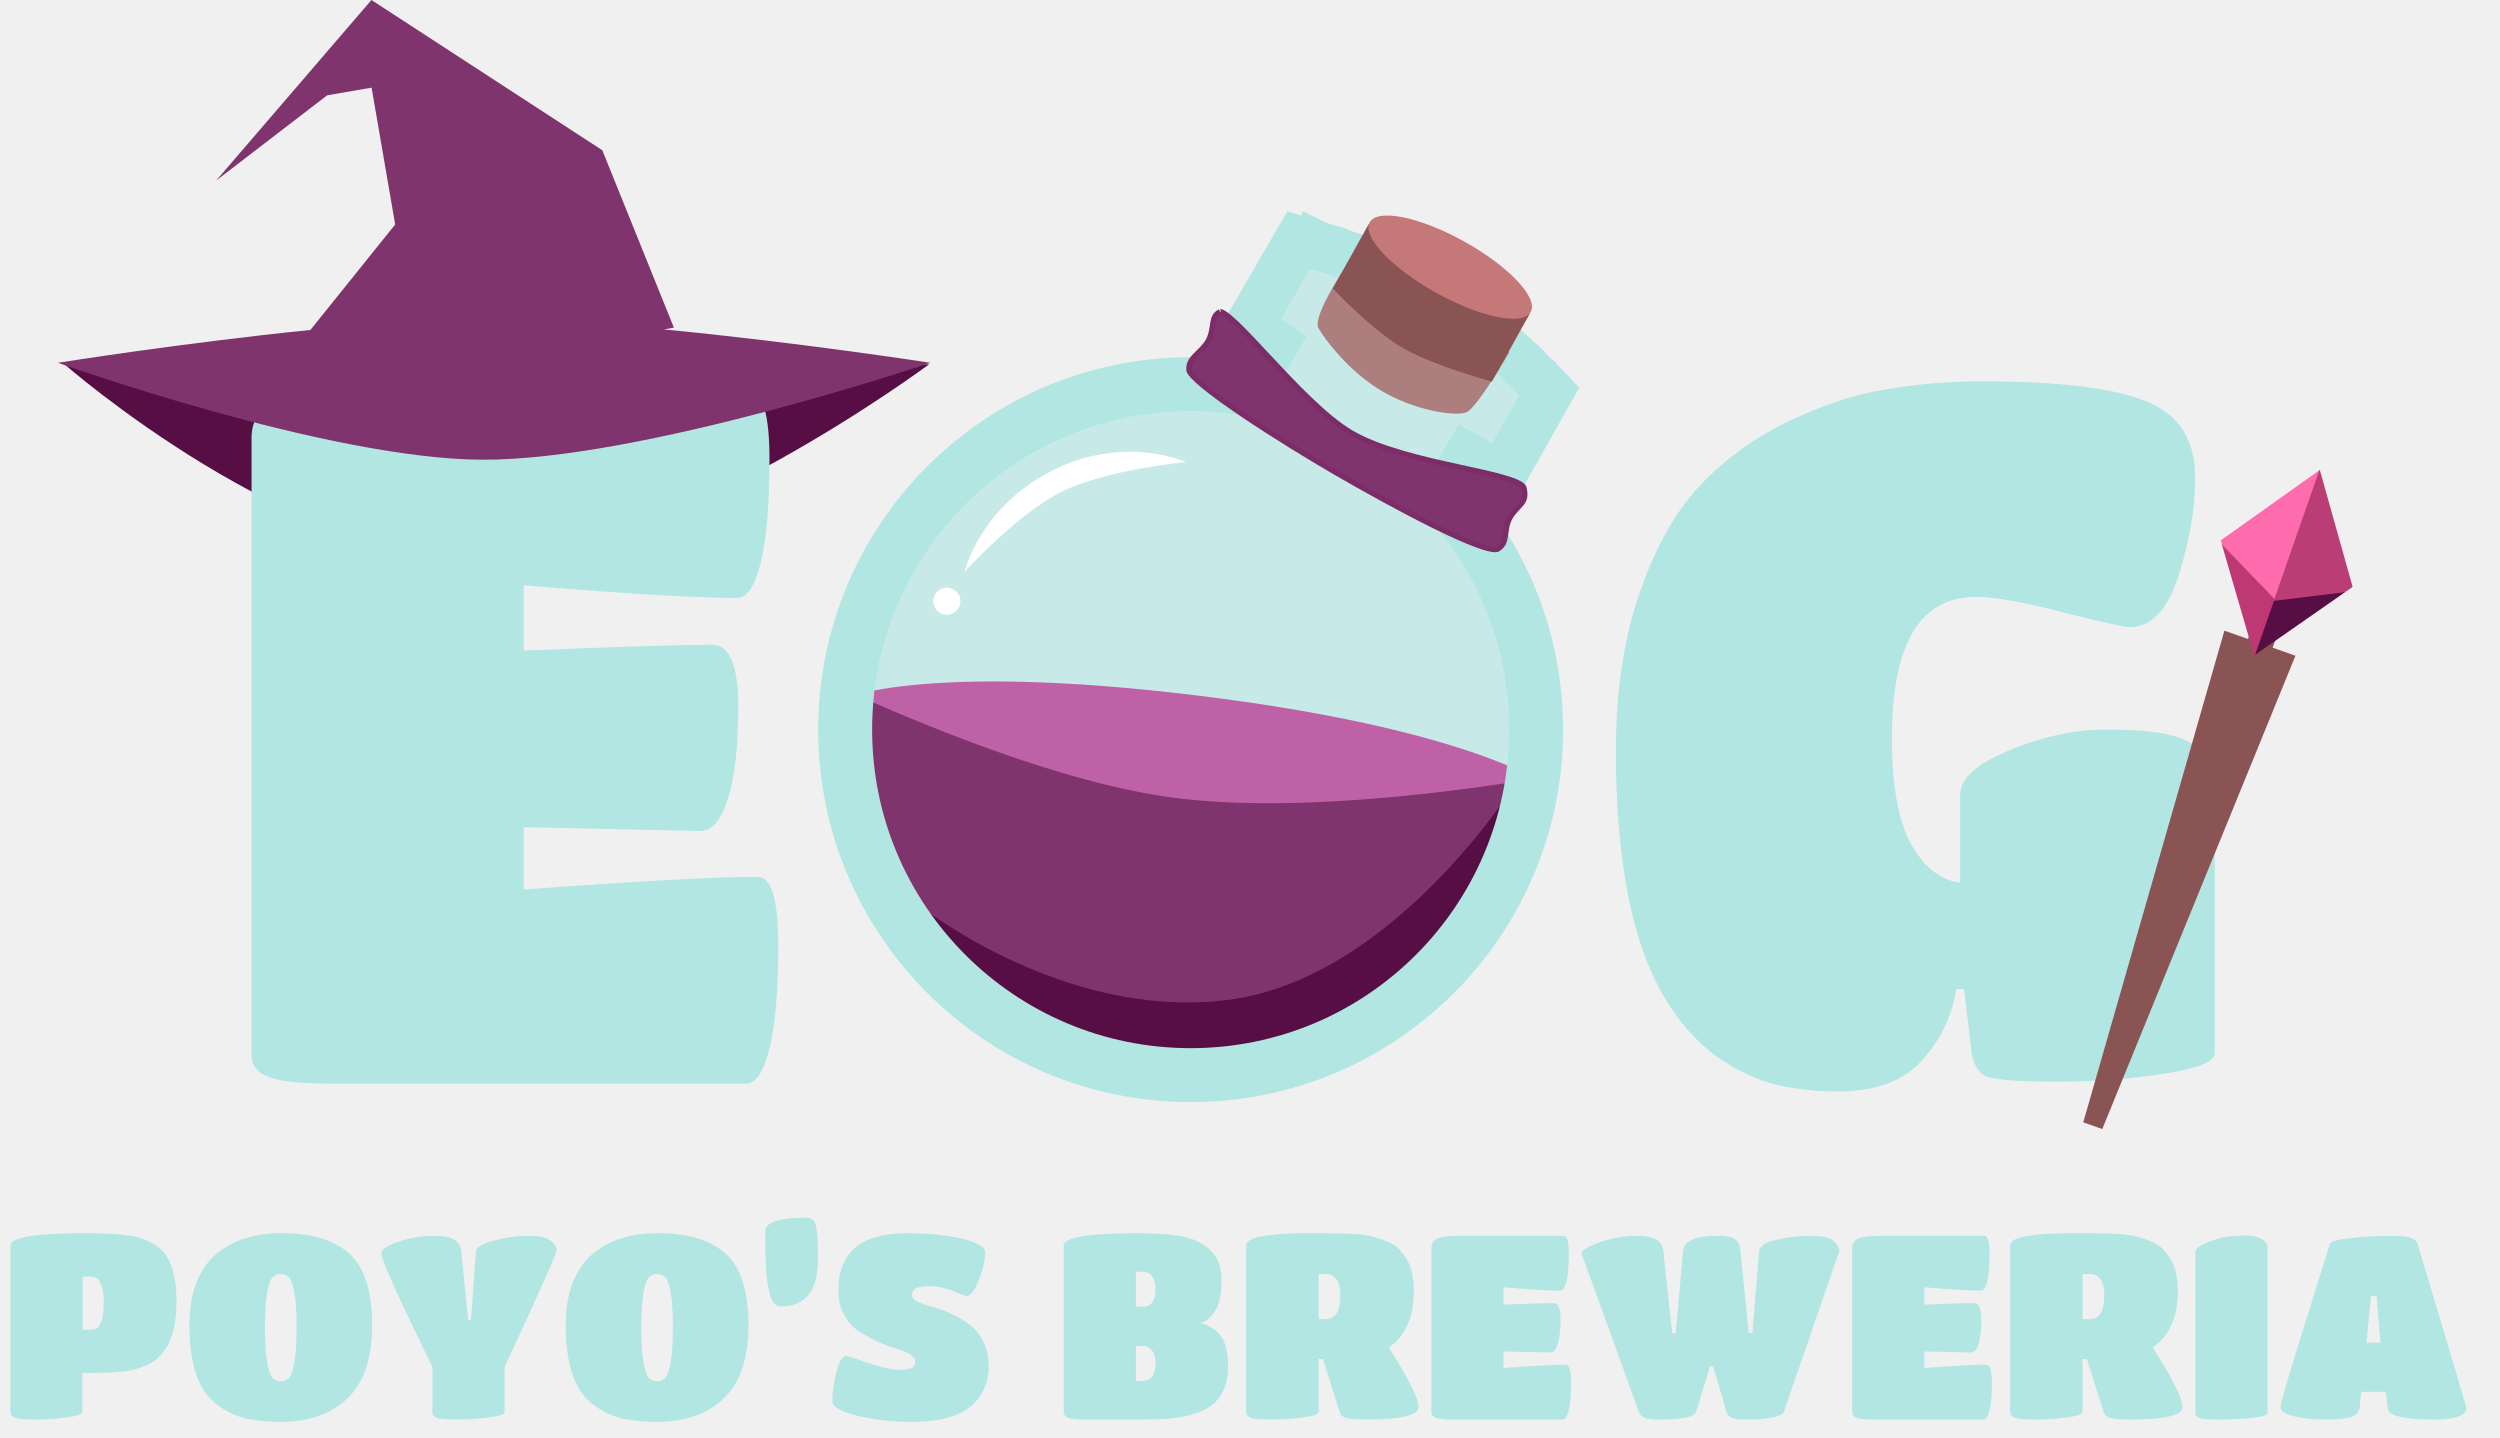
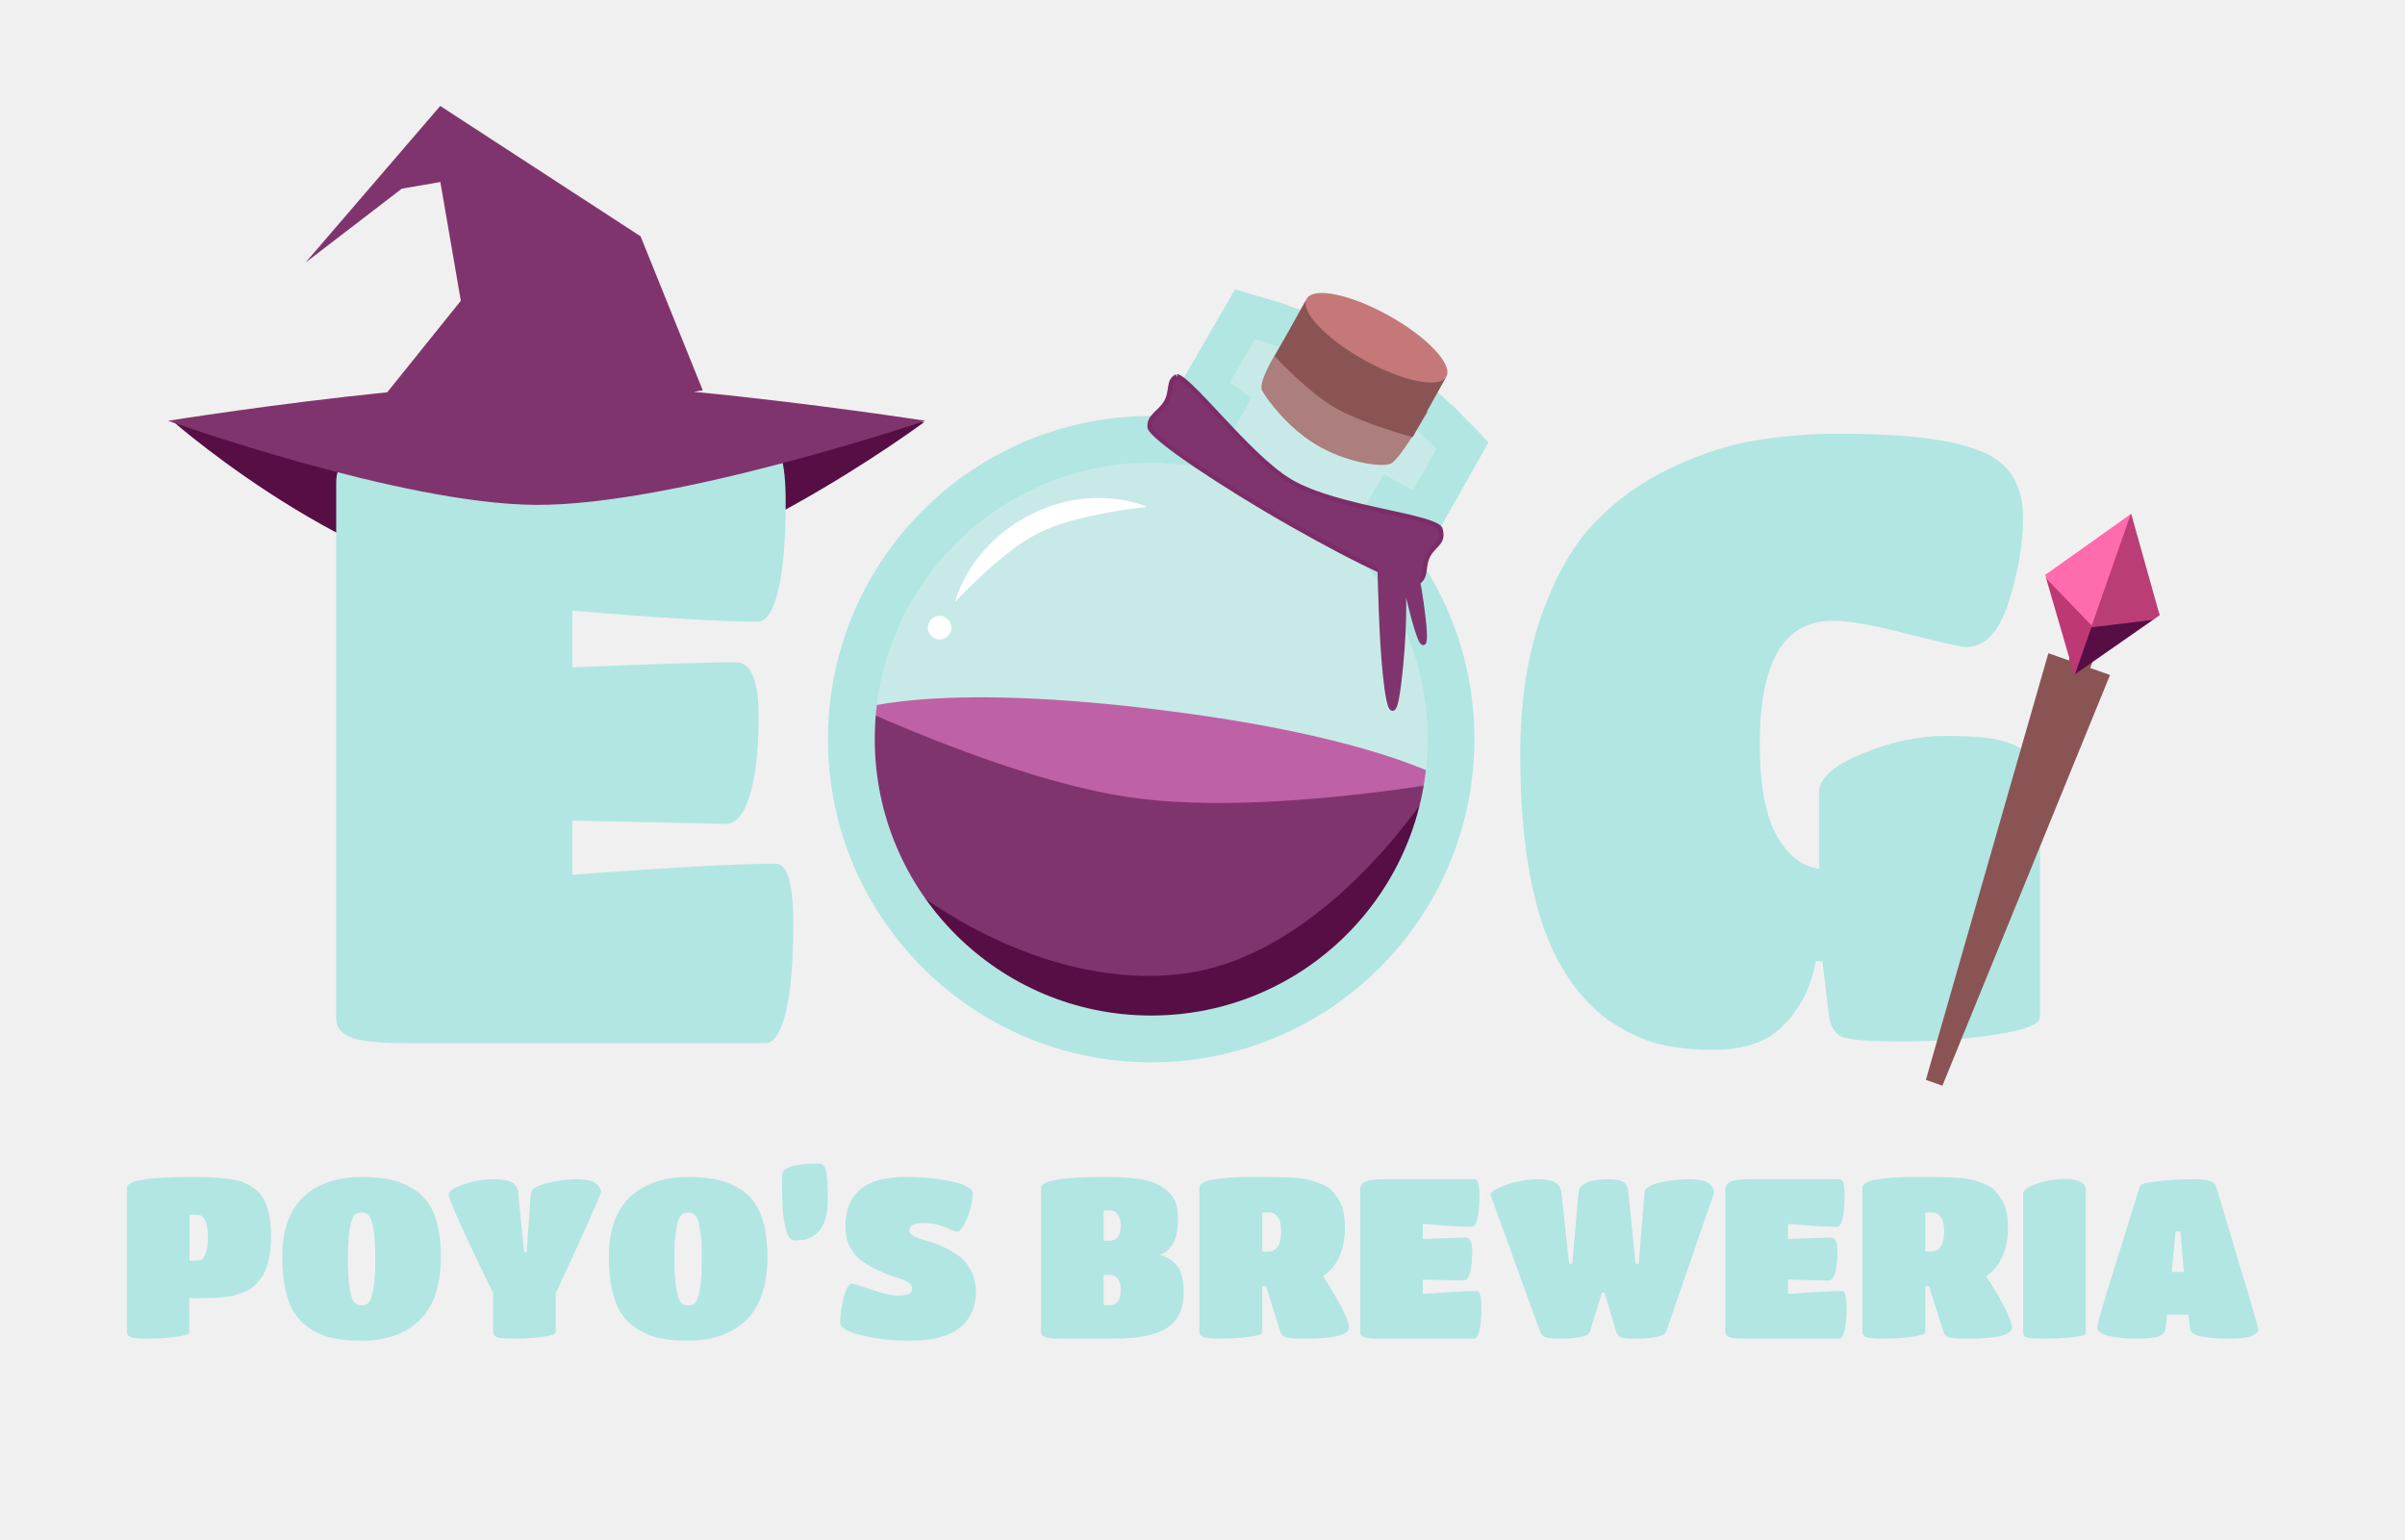
- <svg xmlns="http://www.w3.org/2000/svg" width="842" height="484" viewBox="0 0 842 484" fill="none">
-   <path d="M21.721 122.704H312.904C312.904 122.704 226.745 186.874 164.886 188.705C99.31 190.646 21.721 122.704 21.721 122.704Z" fill="#560E44" />
-   <path d="M251.273 364.968H111.991C101.26 364.968 94.033 364.202 90.31 362.669C86.587 361.136 84.726 358.727 84.726 355.442V147.504C84.726 141.81 87.244 137.758 92.281 135.35C97.537 132.941 106.844 131.736 120.203 131.736H252.259C256.858 131.736 259.157 139.401 259.157 154.731C259.157 169.842 258.172 181.448 256.201 189.551C254.23 197.435 251.602 201.377 248.317 201.377C234.082 201.377 210.102 199.954 176.376 197.107V219.116C208.788 217.802 229.921 217.145 239.776 217.145C245.689 217.145 248.645 224.043 248.645 237.84C248.645 251.637 247.441 262.149 245.032 269.376C242.842 276.384 239.776 279.888 235.834 279.888L176.376 278.574V299.597C214.482 296.751 240.761 295.327 255.215 295.327C259.814 295.327 262.114 302.992 262.114 318.322C262.114 333.652 261.128 345.258 259.157 353.142C257.186 361.026 254.558 364.968 251.273 364.968ZM618.791 367.596C611.345 367.596 604.446 366.83 598.096 365.297C591.745 363.764 585.065 360.588 578.057 355.77C571.268 350.733 565.465 344.163 560.647 336.061C549.697 317.665 544.222 289.962 544.222 252.951C544.222 232.584 546.96 214.627 552.435 199.078C557.91 183.529 564.808 171.484 573.13 162.943C581.452 154.183 591.416 147.066 603.023 141.591C614.63 136.116 625.47 132.612 635.544 131.079C645.618 129.327 656.349 128.451 667.737 128.451C694.016 128.451 712.522 130.751 723.252 135.35C733.983 139.729 739.349 148.27 739.349 160.972C739.349 171.046 737.487 181.996 733.764 193.822C730.041 205.429 724.566 211.232 717.34 211.232C715.588 211.232 708.142 209.59 695.002 206.305C681.862 202.801 672.007 201.049 665.437 201.049C646.603 201.049 637.187 216.926 637.187 248.681C637.187 264.667 639.377 276.603 643.756 284.487C648.136 292.152 653.611 296.422 660.181 297.298V267.733C660.181 262.258 665.766 257.222 676.935 252.623C688.103 248.024 698.834 245.724 709.127 245.724C719.42 245.724 726.866 246.381 731.465 247.695C736.283 249.009 739.568 250.871 741.32 253.28C744.386 257.222 745.919 260.725 745.919 263.791V354.785C745.919 357.632 740.115 359.931 728.508 361.683C717.121 363.435 705.185 364.311 692.702 364.311C680.439 364.311 672.664 363.764 669.379 362.669C666.094 361.355 664.233 357.96 663.795 352.485L661.495 333.104H658.867C657.334 342.521 653.392 350.624 647.041 357.413C640.91 364.202 631.493 367.596 618.791 367.596Z" fill="#B1E6E3" />
-   <circle cx="401.006" cy="245.75" r="116.355" fill="#C7EAE8" stroke="#B1E6E3" stroke-width="18.158" />
-   <path d="M483.035 98.64C490.962 103.353 499.665 110.695 506.141 116.569C509.437 119.559 512.267 122.271 514.275 124.237C515.281 125.221 516.083 126.021 516.639 126.58C516.917 126.86 517.134 127.079 517.283 127.231C517.358 127.307 517.416 127.366 517.456 127.407C517.476 127.428 517.492 127.444 517.503 127.456C517.509 127.462 517.513 127.467 517.517 127.47C517.518 127.472 517.52 127.473 517.521 127.474L517.523 127.476C517.522 127.478 517.446 127.553 513.163 131.716L517.524 127.477L521.785 131.861L518.783 137.185L509.691 153.31L505.671 160.441L498.547 156.407L494.295 153.999L472.253 191.976L468.16 199.026L402.738 161.255L406.85 154.172L429.141 115.768L426.825 114.187L420.562 109.906L424.367 103.343L434.191 86.396L437.412 80.839L443.573 82.657L441.26 90.494C443.483 82.961 443.57 82.669 443.574 82.657L443.576 82.658C443.578 82.658 443.58 82.659 443.582 82.66C443.586 82.661 443.592 82.662 443.6 82.664C443.614 82.669 443.635 82.675 443.661 82.683C443.713 82.698 443.789 82.721 443.885 82.75C444.078 82.808 444.357 82.893 444.714 83.002C445.427 83.221 446.451 83.539 447.719 83.946C450.251 84.759 453.77 85.928 457.732 87.36C465.517 90.172 475.528 94.178 483.035 98.64Z" fill="#C7EAE8" stroke="#B1E6E3" stroke-width="16.342" />
-   <mask id="mask0_80_4" style="mask-type:alpha" maskUnits="userSpaceOnUse" x="293" y="138" width="216" height="216">
-     <circle cx="401.006" cy="245.75" r="107.276" fill="#8FCFCC" />
+ <svg xmlns="http://www.w3.org/2000/svg" width="514" height="329" viewBox="0 0 514 329" fill="none">
+   <path d="M37.154 90.222H197.514C197.514 90.222 150.065 125.562 115.998 126.57C79.884 127.639 37.154 90.222 37.154 90.222Z" fill="#560E44" />
+   <path d="M163.573 222.962H86.867C80.958 222.962 76.978 222.54 74.927 221.696C72.877 220.852 71.852 219.525 71.852 217.716V103.2C71.852 100.065 73.239 97.834 76.013 96.507C78.907 95.18 84.033 94.517 91.39 94.517H164.116C166.648 94.517 167.915 98.738 167.915 107.18C167.915 115.502 167.372 121.894 166.287 126.357C165.201 130.699 163.754 132.87 161.945 132.87C154.105 132.87 140.899 132.086 122.326 130.518V142.639C140.175 141.915 151.814 141.553 157.241 141.553C160.498 141.553 162.126 145.352 162.126 152.951C162.126 160.549 161.462 166.338 160.136 170.318C158.93 174.177 157.241 176.107 155.07 176.107L122.326 175.383V186.962C143.311 185.394 157.784 184.61 165.744 184.61C168.277 184.61 169.543 188.831 169.543 197.273C169.543 205.716 169 212.108 167.915 216.45C166.829 220.792 165.382 222.962 163.573 222.962ZM365.972 224.41C361.872 224.41 358.073 223.988 354.575 223.143C351.078 222.299 347.399 220.55 343.54 217.897C339.801 215.123 336.605 211.505 333.951 207.042C327.921 196.912 324.906 181.655 324.906 161.272C324.906 150.056 326.414 140.166 329.429 131.603C332.444 123.04 336.243 116.407 340.826 111.703C345.409 106.879 350.897 102.959 357.289 99.944C363.681 96.929 369.651 94.999 375.199 94.155C380.747 93.19 386.656 92.708 392.928 92.708C407.401 92.708 417.592 93.974 423.502 96.507C429.411 98.919 432.366 103.623 432.366 110.618C432.366 116.166 431.341 122.196 429.291 128.709C427.24 135.101 424.225 138.297 420.245 138.297C419.28 138.297 415.18 137.392 407.943 135.583C400.707 133.654 395.28 132.689 391.662 132.689C381.289 132.689 376.103 141.433 376.103 158.921C376.103 167.725 377.309 174.298 379.721 178.64C382.134 182.861 385.149 185.213 388.767 185.695V169.413C388.767 166.398 391.842 163.624 397.993 161.091C404.144 158.559 410.054 157.292 415.722 157.292C421.391 157.292 425.492 157.654 428.024 158.378C430.678 159.101 432.487 160.127 433.452 161.453C435.14 163.624 435.984 165.554 435.984 167.242V217.354C435.984 218.922 432.788 220.189 426.396 221.153C420.125 222.118 413.552 222.601 406.677 222.601C399.923 222.601 395.642 222.299 393.832 221.696C392.023 220.972 390.998 219.103 390.757 216.088L389.491 205.414H388.043C387.199 210.6 385.028 215.063 381.531 218.802C378.154 222.54 372.968 224.41 365.972 224.41Z" fill="#B1E6E3" />
+   <circle cx="246.034" cy="157.987" r="64.079" fill="#C7EAE8" stroke="#B1E6E3" stroke-width="10" />
+   <path d="M291.209 76.969C295.574 79.565 300.367 83.61 303.934 86.845C305.749 88.491 307.308 89.983 308.414 91.066C308.967 91.608 309.41 92.049 309.716 92.357C309.869 92.511 309.987 92.632 310.069 92.716C310.11 92.757 310.142 92.79 310.165 92.812C310.176 92.824 310.184 92.833 310.191 92.84C310.194 92.843 310.197 92.846 310.199 92.848C310.199 92.848 310.2 92.849 310.201 92.849L310.202 92.851C310.2 92.853 310.135 92.917 308.254 94.746L310.203 92.851L312.549 95.266L310.896 98.198L305.889 107.078L303.675 111.005L299.752 108.784L297.41 107.457L285.271 128.371L283.017 132.254L246.988 111.453L249.252 107.552L261.528 86.403L260.254 85.532L256.804 83.175L258.9 79.559L264.309 70.227L266.083 67.166L269.476 68.167L268.202 72.484C269.476 68.168 269.477 68.168 269.477 68.168L269.478 68.168C269.479 68.168 269.48 68.169 269.481 68.169C269.484 68.17 269.487 68.17 269.491 68.171C269.499 68.174 269.511 68.178 269.525 68.182C269.554 68.191 269.595 68.203 269.648 68.219C269.755 68.251 269.908 68.297 270.104 68.357C270.497 68.478 271.061 68.653 271.759 68.877C273.154 69.325 275.092 69.969 277.274 70.758C281.561 72.307 287.075 74.512 291.209 76.969Z" fill="#C7EAE8" stroke="#B1E6E3" stroke-width="9" />
+   <mask id="mask0_1_192" style="mask-type:alpha" maskUnits="userSpaceOnUse" x="186" y="98" width="120" height="120">
+     <circle cx="246.034" cy="157.987" r="59.079" fill="#8FCFCC" />
  </mask>
-   <g mask="url(#mask0_80_4)">
-     <circle cx="401.006" cy="245.75" r="107.276" fill="#C7EAE8" />
-     <path d="M281.029 236.238C281.029 236.238 307.707 222.455 404.153 234.361C500.6 246.267 524.515 266.712 524.515 266.712L514.278 348.505L270.792 318.031L281.029 236.238Z" fill="#BF61A7" />
-     <path d="M266.171 223.634C266.171 223.634 338.592 260.216 392.158 268.245C454.505 277.592 554.814 255.237 554.814 255.237V427.331H278.028L266.171 223.634Z" fill="#80346D" />
-     <path d="M308.539 304.128C308.539 304.128 357.274 343.768 413.304 336.805C469.333 329.843 510.518 263.732 510.518 263.732L489.719 376.056L339.537 391.456L308.539 304.128Z" fill="#560E44" />
+   <g mask="url(#mask0_1_192)">
+     <circle cx="246.034" cy="157.987" r="59.079" fill="#C7EAE8" />
+     <path d="M179.96 152.748C179.96 152.748 194.652 145.158 247.767 151.714C300.882 158.271 314.053 169.531 314.053 169.531L308.415 214.575L174.323 197.793L179.96 152.748Z" fill="#BF61A7" />
+     <path d="M171.778 145.807C171.778 145.807 211.661 165.953 241.161 170.375C275.497 175.522 330.739 163.211 330.739 163.211V257.987H178.307L171.778 145.807Z" fill="#80346D" />
+     <path d="M195.11 190.136C195.11 190.136 221.95 211.967 252.806 208.132C283.663 204.298 306.344 167.89 306.344 167.89L294.89 229.748L212.181 238.23L195.11 190.136Z" fill="#560E44" />
  </g>
-   <path d="M454.059 88.494L508.285 118.705C508.285 118.705 497.51 137.286 493.945 138.832C490.381 140.379 476.199 138.359 464.552 131.196C454.16 124.804 446.245 114.436 444.036 110.445C441.828 106.454 454.059 88.494 454.059 88.494Z" fill="#AC7E7E" />
-   <path d="M460.971 75.495L515.197 105.707L502.483 128.53C502.483 128.53 483.816 123.554 472.928 117.459C462.151 111.426 448.909 97.145 448.909 97.145L460.971 75.495Z" fill="#8B5454" />
-   <ellipse cx="488.431" cy="89.979" rx="31.037" ry="9.845" transform="rotate(29.1239 488.431 89.9788)" fill="#C57878" />
-   <path d="M511.453 162.717C512.035 163.02 512.466 163.31 512.76 163.581C513.056 163.853 513.172 164.065 513.211 164.211C513.575 165.597 513.609 166.609 513.466 167.4C513.325 168.183 513 168.816 512.537 169.437C512.053 170.085 511.466 170.665 510.767 171.417C510.088 172.146 509.355 172.986 508.711 174.06C507.344 176.339 507.262 178.735 506.981 180.55C506.836 181.492 506.644 182.3 506.268 183.015C505.9 183.712 505.332 184.366 504.366 184.95C504.286 184.998 504.081 185.072 503.662 185.08C503.257 185.088 502.731 185.033 502.079 184.906C500.777 184.653 499.089 184.133 497.086 183.386C493.089 181.895 487.96 179.545 482.391 176.778C471.26 171.246 458.455 164.092 449.595 158.95C440.9 153.904 428.657 146.397 418.529 139.557C413.463 136.136 408.942 132.893 405.664 130.215C404.022 128.874 402.713 127.692 401.806 126.712C401.352 126.222 401.016 125.8 400.791 125.449C400.556 125.083 400.488 124.864 400.478 124.77C400.259 122.741 401.055 121.405 402.306 120.054C402.966 119.341 403.662 118.714 404.448 117.927C405.202 117.171 405.971 116.327 406.605 115.323C408.075 112.994 408.21 110.641 408.496 108.891C408.644 107.988 408.824 107.251 409.169 106.622C409.502 106.017 410.016 105.463 410.918 104.986C410.883 105.005 410.948 104.947 411.247 105.036C411.539 105.123 411.937 105.317 412.448 105.65C413.467 106.314 414.765 107.414 416.306 108.874C419.381 111.789 423.27 115.991 427.585 120.61C436.159 129.789 446.423 140.635 454.895 145.665C464.239 151.213 478.692 154.536 490.84 157.198C496.954 158.538 502.482 159.708 506.586 160.911C508.64 161.513 510.287 162.11 511.453 162.717Z" fill="#80346D" stroke="#7C2D68" stroke-width="1.816" />
-   <circle cx="318.902" cy="202.481" r="4.568" transform="rotate(13.7314 318.902 202.481)" fill="white" />
-   <path d="M324.918 192.491C324.918 192.491 329.908 170.874 354.415 158.51C378.922 146.145 399.427 155.627 399.427 155.627C399.427 155.627 372.386 158.123 357.24 165.775C342.486 173.229 324.918 192.491 324.918 192.491Z" fill="white" />
-   <path d="M202.851 50.598L226.975 110.355L223.537 110.947C268.96 115.31 313.381 122.188 313.381 122.188C313.381 122.188 215.94 155.169 162.121 154.83C109.727 154.5 19.493 122.188 19.493 122.188C19.493 122.188 61.307 115.508 104.535 111.138L133.095 75.613L125.151 29.523L110.189 32.102L72.826 60.79L125.103 3.8147e-06L202.851 50.598Z" fill="#80346D" />
-   <path d="M749.179 212.401L757.128 215.208L761.601 202.539L769.902 205.47L765.428 218.139L773.109 220.851L708.048 380.26L701.642 377.998L749.179 212.401Z" fill="#8B5454" />
-   <mask id="mask1_80_4" style="mask-type:alpha" maskUnits="userSpaceOnUse" x="747" y="158" width="46" height="63">
-     <path d="M791.322 197.286L759.725 219.302L748.958 182.327L780.768 159.707L791.322 197.286Z" fill="#FF6CAE" stroke="#FFBBDA" stroke-width="1.816" />
+   <path d="M275.251 71.382L305.114 88.02C305.114 88.02 299.181 98.253 297.218 99.105C295.254 99.956 287.444 98.844 281.03 94.899C275.307 91.379 270.948 85.669 269.732 83.471C268.515 81.273 275.251 71.382 275.251 71.382Z" fill="#AC7E7E" />
+   <path d="M279.058 64.224L308.921 80.862L301.919 93.431C301.919 93.431 291.639 90.69 285.643 87.334C279.708 84.011 272.415 76.146 272.415 76.146L279.058 64.224Z" fill="#8B5454" />
+   <ellipse cx="294.18" cy="72.2" rx="17.093" ry="5.422" transform="rotate(29.1239 294.18 72.2)" fill="#C57878" />
+   <path d="M306.86 112.258C307.18 112.425 307.417 112.585 307.579 112.734C307.742 112.884 307.806 113.001 307.827 113.081C308.028 113.844 308.047 114.401 307.969 114.837C307.891 115.268 307.711 115.618 307.456 115.959C307.19 116.316 306.866 116.636 306.481 117.049C306.107 117.451 305.704 117.914 305.35 118.505C304.597 119.76 304.551 121.08 304.396 122.08C304.316 122.598 304.211 123.043 304.003 123.437C303.801 123.821 303.489 124.181 302.956 124.503C302.913 124.529 302.8 124.57 302.569 124.574C302.346 124.579 302.056 124.548 301.697 124.479C300.98 124.339 300.05 124.053 298.947 123.642C296.746 122.821 293.921 121.526 290.854 120.002C284.724 116.955 277.672 113.016 272.793 110.184C268.004 107.405 261.262 103.271 255.685 99.504C252.894 97.62 250.404 95.833 248.599 94.358C247.695 93.62 246.974 92.969 246.475 92.43C246.225 92.16 246.039 91.927 245.915 91.734C245.786 91.532 245.749 91.412 245.743 91.36C245.623 90.243 246.062 89.507 246.75 88.762C247.114 88.37 247.497 88.025 247.929 87.592C248.345 87.176 248.768 86.711 249.117 86.158C249.927 84.875 250.002 83.579 250.159 82.615C250.24 82.118 250.34 81.712 250.53 81.366C250.713 81.033 250.996 80.727 251.492 80.465C251.474 80.474 251.51 80.444 251.674 80.493C251.834 80.54 252.053 80.647 252.335 80.831C252.896 81.196 253.612 81.801 254.46 82.605C256.153 84.21 258.296 86.525 260.672 89.069C265.394 94.124 271.046 100.097 275.712 102.868C280.858 105.923 288.818 107.754 295.508 109.22C298.875 109.957 301.919 110.602 304.179 111.264C305.31 111.596 306.218 111.924 306.86 112.258Z" fill="#80346D" stroke="#7C2D68" />
+   <circle cx="200.818" cy="134.157" r="2.516" transform="rotate(13.7314 200.818 134.157)" fill="white" />
+   <path d="M204.13 128.656C204.13 128.656 206.879 116.751 220.375 109.941C233.872 103.132 245.164 108.354 245.164 108.354C245.164 108.354 230.272 109.728 221.931 113.942C213.806 118.047 204.13 128.656 204.13 128.656Z" fill="white" />
+   <path d="M136.906 50.512L150.192 83.422L148.292 83.749C173.281 86.15 197.721 89.929 197.777 89.938C197.684 89.969 144.089 108.102 114.475 107.915C85.646 107.734 36.013 89.968 35.927 89.938C36.024 89.922 59.005 86.254 82.76 83.853L98.49 64.288L94.115 38.906L85.876 40.326L65.298 56.125L94.088 22.647L136.906 50.512Z" fill="#80346D" />
+   <path d="M437.78 139.621L442.157 141.166L444.621 134.189L449.192 135.803L446.729 142.78L450.958 144.274L415.128 232.064L411.6 230.818L437.78 139.621Z" fill="#8B5454" />
+   <mask id="mask1_1_192" style="mask-type:alpha" maskUnits="userSpaceOnUse" x="437" y="109" width="25" height="36">
+     <path d="M460.989 131.296L443.588 143.42L437.658 123.058L455.177 110.6L460.989 131.296Z" fill="#FF6CAE" stroke="#FFBBDA" />
  </mask>
-   <g mask="url(#mask1_80_4)">
-     <path d="M781.294 158.22L792.371 197.663L759.207 220.77L747.906 181.962L781.294 158.22Z" fill="#FF6CAE" />
-     <path d="M747.425 182.848L765.929 202.029L793.593 198.786L778.545 222.623L758.82 221.869L742.994 210.07L747.425 182.848Z" fill="#560E44" />
-     <path d="M782.077 155.733H796.143L797.623 198.486L765.79 202.373L782.077 155.733Z" fill="#BA3D75" />
-     <path d="M746.81 181.805L766.076 201.777L758.309 223.968L745.801 193.001L746.81 181.805Z" fill="#BE3874" />
+   <g mask="url(#mask1_1_192)">
+     <path d="M455.466 109.782L461.566 131.504L443.303 144.229L437.079 122.857L455.466 109.782Z" fill="#FF6CAE" />
+     <path d="M436.814 123.345L447.004 133.908L462.239 132.122L453.952 145.25L443.089 144.835L434.374 138.337L436.814 123.345Z" fill="#560E44" />
+     <path d="M455.897 108.412L463.644 108.412L464.459 131.957L446.928 134.098L455.897 108.412Z" fill="#BA3D75" />
+     <path d="M436.475 122.77L447.085 133.769L442.808 145.99L435.919 128.936L436.475 122.77Z" fill="#BE3874" />
  </g>
-   <path d="M27.716 475.566C27.716 476.321 25.944 476.931 22.4 477.396C18.855 477.861 15.311 478.093 11.766 478.093C8.222 478.093 5.956 477.89 4.968 477.483C3.98 477.077 3.486 476.437 3.486 475.566V419.523C3.486 416.734 11.854 415.339 28.588 415.339C38.698 415.339 45.381 416.037 48.635 417.431C52.586 419.058 55.259 421.266 56.653 424.055C58.513 427.658 59.442 432.277 59.442 437.913C59.442 445.641 58.106 451.249 55.433 454.735C53.515 457.292 51.598 458.948 49.68 459.703C47.763 460.458 46.165 461.01 44.887 461.359C43.666 461.65 42.127 461.882 40.267 462.056C37.711 462.289 34.224 462.405 29.808 462.405L27.716 462.318V475.566ZM27.804 447.849H29.895C30.999 447.849 31.871 447.704 32.51 447.414C33.149 447.065 33.701 446.193 34.166 444.799C34.689 443.346 34.951 441.342 34.951 438.785C34.951 436.17 34.66 434.195 34.079 432.858C33.556 431.464 33.004 430.65 32.423 430.418C31.9 430.127 31.261 429.982 30.506 429.982H27.804V447.849ZM94.57 478.878C89.747 478.878 85.593 478.442 82.106 477.571C78.678 476.641 75.511 475.014 72.606 472.69C66.737 468.099 63.803 459.296 63.803 446.281C63.803 440.819 64.587 436.054 66.156 431.987C67.783 427.919 70.02 424.694 72.867 422.312C78.445 417.663 85.68 415.339 94.57 415.339C99.16 415.339 103.14 415.746 106.511 416.559C109.939 417.373 113.164 418.855 116.185 421.005C122.286 425.421 125.337 433.846 125.337 446.281C125.337 457.437 122.577 465.659 117.057 470.946C111.537 476.234 104.041 478.878 94.57 478.878ZM91.694 463.974C92.391 464.787 93.35 465.194 94.57 465.194C95.79 465.194 96.749 464.787 97.446 463.974C98.143 463.102 98.724 461.301 99.189 458.57C99.654 455.781 99.886 451.917 99.886 446.978C99.886 442.039 99.654 438.233 99.189 435.56C98.724 432.887 98.143 431.144 97.446 430.331C96.749 429.517 95.79 429.11 94.57 429.11C93.35 429.11 92.391 429.517 91.694 430.331C90.996 431.144 90.415 432.887 89.95 435.56C89.486 438.233 89.253 442.039 89.253 446.978C89.253 451.917 89.486 455.781 89.95 458.57C90.415 461.301 90.996 463.102 91.694 463.974ZM169.95 475.566C169.95 476.321 168.177 476.931 164.633 477.396C161.089 477.861 157.544 478.093 154 478.093C150.513 478.093 148.247 477.919 147.201 477.571C146.155 477.164 145.632 476.496 145.632 475.566V460.4C134.128 436.867 128.375 424.084 128.375 422.05C128.375 420.83 130.322 419.552 134.215 418.215C138.108 416.879 142.204 416.211 146.504 416.211C152.024 416.211 154.958 417.838 155.307 421.092L157.66 444.537H158.619L160.275 421.702C160.391 420.075 162.454 418.768 166.463 417.78C170.473 416.734 174.279 416.211 177.881 416.211C181.484 416.211 183.982 416.734 185.377 417.78C186.771 418.826 187.469 419.93 187.469 421.092C187.469 422.196 181.629 435.299 169.95 460.4V475.566ZM221.307 478.878C216.484 478.878 212.33 478.442 208.844 477.571C205.415 476.641 202.249 475.014 199.343 472.69C193.475 468.099 190.54 459.296 190.54 446.281C190.54 440.819 191.325 436.054 192.894 431.987C194.521 427.919 196.758 424.694 199.605 422.312C205.183 417.663 212.417 415.339 221.307 415.339C225.898 415.339 229.878 415.746 233.248 416.559C236.676 417.373 239.901 418.855 242.923 421.005C249.024 425.421 252.074 433.846 252.074 446.281C252.074 457.437 249.314 465.659 243.794 470.946C238.274 476.234 230.778 478.878 221.307 478.878ZM218.431 463.974C219.128 464.787 220.087 465.194 221.307 465.194C222.527 465.194 223.486 464.787 224.183 463.974C224.881 463.102 225.462 461.301 225.927 458.57C226.391 455.781 226.624 451.917 226.624 446.978C226.624 442.039 226.391 438.233 225.927 435.56C225.462 432.887 224.881 431.144 224.183 430.331C223.486 429.517 222.527 429.11 221.307 429.11C220.087 429.11 219.128 429.517 218.431 430.331C217.734 431.144 217.153 432.887 216.688 435.56C216.223 438.233 215.991 442.039 215.991 446.978C215.991 451.917 216.223 455.781 216.688 458.57C217.153 461.301 217.734 463.102 218.431 463.974ZM262.957 440.005C261.272 440.005 260.052 438.64 259.296 435.909C258.541 433.003 258.105 430.098 257.989 427.193C257.814 422.893 257.727 418.738 257.727 414.729C257.727 411.65 262.434 410.11 271.847 410.11C273.474 410.11 274.491 411.156 274.898 413.247C275.304 415.339 275.508 418.942 275.508 424.055C275.508 434.688 271.324 440.005 262.957 440.005ZM326.009 474.433C324.265 475.711 321.825 476.786 318.687 477.658C315.608 478.471 311.598 478.878 306.659 478.878C301.778 478.878 297.13 478.471 292.714 477.658C288.298 476.844 285.131 475.944 283.214 474.956C281.296 473.968 280.337 473.009 280.337 472.08C280.337 468.826 280.802 465.455 281.732 461.969C282.662 458.425 283.766 456.652 285.044 456.652C285.276 456.652 287.688 457.437 292.278 459.006C296.869 460.575 300.326 461.359 302.65 461.359C304.974 461.359 306.485 461.127 307.182 460.662C307.88 460.139 308.228 459.412 308.228 458.483C308.228 457.553 307.589 456.74 306.311 456.042C305.032 455.287 303.434 454.648 301.517 454.125C299.599 453.544 297.508 452.73 295.242 451.684C293.034 450.638 290.971 449.476 289.053 448.198C287.136 446.92 285.538 445.118 284.26 442.794C282.981 440.412 282.342 437.71 282.342 434.688C282.342 421.789 290.041 415.339 305.439 415.339C311.192 415.339 316.16 415.717 320.343 416.472C324.527 417.17 327.461 417.983 329.146 418.913C330.889 419.784 331.761 420.656 331.761 421.528C331.761 424.549 331.035 427.803 329.582 431.289C328.188 434.776 326.822 436.519 325.486 436.519C325.253 436.519 324.498 436.257 323.219 435.734C319.384 434.049 316.189 433.207 313.632 433.207C311.133 433.207 309.419 433.439 308.49 433.904C307.618 434.369 307.182 435.095 307.182 436.083C307.182 437.013 307.821 437.797 309.1 438.436C310.378 439.017 311.947 439.569 313.806 440.092C315.724 440.557 317.787 441.313 319.995 442.358C322.261 443.346 324.353 444.537 326.27 445.932C328.188 447.268 329.785 449.186 331.064 451.684C332.342 454.183 332.981 457.088 332.981 460.4C332.981 463.887 332.081 467.053 330.279 469.901C329.175 471.644 327.752 473.154 326.009 474.433ZM384.658 478.093H365.57C362.665 478.093 360.719 477.89 359.731 477.483C358.743 477.077 358.249 476.437 358.249 475.566V419.523C358.249 416.734 366.645 415.339 383.438 415.339C393.083 415.339 399.737 416.269 403.397 418.128C407.116 420.046 409.498 422.486 410.544 425.45C411.125 427.193 411.416 429.227 411.416 431.551C411.416 436.083 410.631 439.482 409.063 441.748C407.552 444.014 405.896 445.293 404.094 445.583C406.825 446.164 409.092 447.501 410.893 449.593C412.694 451.684 413.595 455.229 413.595 460.226C413.595 466.037 411.823 470.336 408.278 473.125C405.198 475.566 400.492 477.106 394.158 477.745C391.486 477.977 388.319 478.093 384.658 478.093ZM384.745 440.092C387.709 440.092 389.19 438.117 389.19 434.166C389.19 432.19 388.784 430.737 387.97 429.808C387.215 428.82 386.343 428.326 385.355 428.326H382.566V440.092H384.745ZM382.566 465.107H384.745C387.709 465.107 389.19 463.131 389.19 459.18C389.19 457.204 388.784 455.752 387.97 454.822C387.215 453.834 386.343 453.34 385.355 453.34H382.566V465.107ZM444.107 475.566C444.107 476.321 442.335 476.931 438.79 477.396C435.246 477.861 431.672 478.093 428.07 478.093C424.525 478.093 422.23 477.89 421.184 477.483C420.197 477.077 419.703 476.437 419.703 475.566V419.523C419.703 418.012 421.591 416.937 425.368 416.298C429.203 415.659 434.026 415.339 439.836 415.339C445.647 415.339 449.395 415.368 451.08 415.426C452.823 415.426 454.857 415.514 457.181 415.688C459.505 415.862 461.335 416.153 462.672 416.559C464.066 416.966 465.577 417.489 467.204 418.128C468.889 418.768 470.197 419.61 471.126 420.656C472.056 421.644 472.957 422.835 473.828 424.229C475.397 426.728 476.181 430.301 476.181 434.95C476.181 439.54 475.397 443.433 473.828 446.629C472.317 449.767 470.284 452.149 467.727 453.776C474.409 464.293 477.75 470.976 477.75 473.823C477.75 476.67 472.027 478.093 460.58 478.093C457.268 478.093 454.973 477.948 453.695 477.658C452.416 477.367 451.603 476.728 451.254 475.74L445.589 457.785L444.107 457.698V475.566ZM444.107 444.276H446.373C449.743 444.276 451.428 441.661 451.428 436.432C451.428 433.759 450.964 431.87 450.034 430.766C449.162 429.662 448.145 429.11 446.983 429.11H444.107V444.276ZM526.282 478.093H489.327C486.48 478.093 484.562 477.89 483.574 477.483C482.586 477.077 482.093 476.437 482.093 475.566V420.394C482.093 418.884 482.761 417.809 484.097 417.17C485.492 416.53 487.961 416.211 491.506 416.211H526.543C527.764 416.211 528.374 418.245 528.374 422.312C528.374 426.321 528.112 429.401 527.589 431.551C527.066 433.643 526.369 434.688 525.498 434.688C521.721 434.688 515.358 434.311 506.41 433.555V439.395C515.009 439.046 520.617 438.872 523.231 438.872C524.8 438.872 525.585 440.702 525.585 444.363C525.585 448.024 525.265 450.813 524.626 452.73C524.045 454.59 523.231 455.519 522.186 455.519L506.41 455.171V460.749C516.52 459.994 523.493 459.616 527.328 459.616C528.548 459.616 529.158 461.65 529.158 465.717C529.158 469.784 528.897 472.864 528.374 474.956C527.851 477.048 527.154 478.093 526.282 478.093ZM559.259 478.093C556.469 478.093 554.639 477.89 553.768 477.483C552.896 477.077 552.286 476.379 551.937 475.392L532.675 422.225C532.675 421.121 534.738 419.842 538.863 418.39C543.047 416.937 547.26 416.211 551.501 416.211C556.963 416.211 559.869 417.925 560.217 421.353L563.181 448.982H564.401L566.841 421.353C567.132 417.925 571.054 416.211 578.608 416.211C581.513 416.211 583.46 416.618 584.447 417.431C585.435 418.186 585.987 419.203 586.103 420.482L588.98 448.982H590.2L592.466 421.353C592.64 419.668 594.616 418.39 598.393 417.518C602.228 416.647 606.005 416.211 609.723 416.211C613.5 416.211 616.057 416.763 617.393 417.867C618.788 418.971 619.485 420.133 619.485 421.353L600.833 475.392C600.194 477.193 595.894 478.093 587.934 478.093C585.551 478.093 583.953 477.89 583.14 477.483C582.327 477.077 581.775 476.379 581.484 475.392L576.952 460.226H575.906L571.286 475.392C570.763 477.193 566.754 478.093 559.259 478.093ZM668 478.093H631.045C628.197 478.093 626.28 477.89 625.292 477.483C624.304 477.077 623.81 476.437 623.81 475.566V420.394C623.81 418.884 624.479 417.809 625.815 417.17C627.21 416.53 629.679 416.211 633.224 416.211H668.261C669.481 416.211 670.092 418.245 670.092 422.312C670.092 426.321 669.83 429.401 669.307 431.551C668.784 433.643 668.087 434.688 667.215 434.688C663.438 434.688 657.076 434.311 648.128 433.555V439.395C656.727 439.046 662.334 438.872 664.949 438.872C666.518 438.872 667.303 440.702 667.303 444.363C667.303 448.024 666.983 450.813 666.344 452.73C665.763 454.59 664.949 455.519 663.903 455.519L648.128 455.171V460.749C658.238 459.994 665.211 459.616 669.046 459.616C670.266 459.616 670.876 461.65 670.876 465.717C670.876 469.784 670.615 472.864 670.092 474.956C669.569 477.048 668.871 478.093 668 478.093ZM701.412 475.566C701.412 476.321 699.64 476.931 696.095 477.396C692.551 477.861 688.978 478.093 685.375 478.093C681.831 478.093 679.535 477.89 678.489 477.483C677.502 477.077 677.008 476.437 677.008 475.566V419.523C677.008 418.012 678.896 416.937 682.673 416.298C686.508 415.659 691.331 415.339 697.141 415.339C702.952 415.339 706.7 415.368 708.385 415.426C710.128 415.426 712.162 415.514 714.486 415.688C716.81 415.862 718.641 416.153 719.977 416.559C721.371 416.966 722.882 417.489 724.509 418.128C726.194 418.768 727.502 419.61 728.431 420.656C729.361 421.644 730.262 422.835 731.133 424.229C732.702 426.728 733.487 430.301 733.487 434.95C733.487 439.54 732.702 443.433 731.133 446.629C729.623 449.767 727.589 452.149 725.032 453.776C731.714 464.293 735.055 470.976 735.055 473.823C735.055 476.67 729.332 478.093 717.885 478.093C714.573 478.093 712.278 477.948 711 477.658C709.721 477.367 708.908 476.728 708.559 475.74L702.894 457.785L701.412 457.698V475.566ZM701.412 444.276H703.678C707.048 444.276 708.733 441.661 708.733 436.432C708.733 433.759 708.269 431.87 707.339 430.766C706.467 429.662 705.451 429.11 704.288 429.11H701.412V444.276ZM763.715 476.002C763.715 476.641 761.943 477.164 758.398 477.571C754.854 477.919 751.28 478.093 747.678 478.093C744.133 478.093 741.867 477.948 740.879 477.658C739.892 477.309 739.398 476.757 739.398 476.002V421.789C739.398 420.511 741.083 419.261 744.453 418.041C747.823 416.763 751.6 416.124 755.783 416.124C759.502 416.124 761.943 416.908 763.105 418.477C763.512 419.058 763.715 419.639 763.715 420.22V476.002ZM794.776 473.648C794.66 475.333 793.759 476.496 792.074 477.135C790.447 477.774 787.484 478.093 783.184 478.093C778.884 478.093 775.282 477.716 772.376 476.96C769.529 476.147 768.106 475.13 768.106 473.91C768.106 472.515 770.691 463.625 775.863 447.239C781.034 430.795 783.997 421.324 784.753 418.826C785.043 418.07 787.368 417.46 791.726 416.995C796.142 416.472 800.848 416.211 805.845 416.211C810.9 416.211 813.689 417.082 814.212 418.826C825.194 455.316 830.685 473.852 830.685 474.433C830.685 475.014 830.337 475.595 829.64 476.176C828.013 477.454 824.788 478.093 819.965 478.093C809.68 478.093 804.422 476.873 804.189 474.433L803.579 468.767H795.212L794.776 473.648ZM801.749 452.207L800.441 436.519H798.524L797.042 452.207H801.749Z" fill="#B1E6E3" />
+   <path d="M40.456 284.739C40.456 285.155 39.48 285.491 37.528 285.747C35.576 286.003 33.624 286.131 31.672 286.131C29.72 286.131 28.472 286.019 27.928 285.795C27.384 285.571 27.112 285.219 27.112 284.739V253.875C27.112 252.339 31.72 251.571 40.936 251.571C46.504 251.571 50.184 251.955 51.976 252.723C54.152 253.619 55.624 254.835 56.392 256.371C57.416 258.355 57.928 260.899 57.928 264.003C57.928 268.259 57.192 271.347 55.72 273.267C54.664 274.675 53.608 275.587 52.552 276.003C51.496 276.419 50.616 276.723 49.912 276.915C49.24 277.075 48.392 277.203 47.368 277.299C45.96 277.427 44.04 277.491 41.608 277.491L40.456 277.443V284.739ZM40.504 269.475H41.656C42.264 269.475 42.744 269.395 43.096 269.235C43.448 269.043 43.752 268.563 44.008 267.795C44.296 266.995 44.44 265.891 44.44 264.483C44.44 263.043 44.28 261.955 43.96 261.219C43.672 260.451 43.368 260.003 43.048 259.875C42.76 259.715 42.408 259.635 41.992 259.635H40.504V269.475ZM77.273 286.563C74.617 286.563 72.329 286.323 70.409 285.843C68.521 285.331 66.777 284.435 65.177 283.155C61.945 280.627 60.329 275.779 60.329 268.611C60.329 265.603 60.761 262.979 61.625 260.739C62.521 258.499 63.753 256.723 65.321 255.411C68.393 252.851 72.377 251.571 77.273 251.571C79.801 251.571 81.993 251.795 83.849 252.243C85.737 252.691 87.513 253.507 89.177 254.691C92.537 257.123 94.217 261.763 94.217 268.611C94.217 274.755 92.697 279.283 89.657 282.195C86.617 285.107 82.489 286.563 77.273 286.563ZM75.689 278.355C76.073 278.803 76.601 279.027 77.273 279.027C77.945 279.027 78.473 278.803 78.857 278.355C79.241 277.875 79.561 276.883 79.817 275.379C80.073 273.843 80.201 271.715 80.201 268.995C80.201 266.275 80.073 264.179 79.817 262.707C79.561 261.235 79.241 260.275 78.857 259.827C78.473 259.379 77.945 259.155 77.273 259.155C76.601 259.155 76.073 259.379 75.689 259.827C75.305 260.275 74.985 261.235 74.729 262.707C74.473 264.179 74.345 266.275 74.345 268.995C74.345 271.715 74.473 273.843 74.729 275.379C74.985 276.883 75.305 277.875 75.689 278.355ZM118.787 284.739C118.787 285.155 117.811 285.491 115.859 285.747C113.907 286.003 111.955 286.131 110.003 286.131C108.083 286.131 106.835 286.035 106.259 285.843C105.683 285.619 105.395 285.251 105.395 284.739V276.387C99.058 263.427 95.891 256.387 95.891 255.267C95.891 254.595 96.963 253.891 99.106 253.155C101.251 252.419 103.507 252.051 105.875 252.051C108.915 252.051 110.531 252.947 110.723 254.739L112.019 267.651H112.547L113.459 255.075C113.523 254.179 114.659 253.459 116.867 252.915C119.075 252.339 121.171 252.051 123.155 252.051C125.139 252.051 126.515 252.339 127.283 252.915C128.051 253.491 128.435 254.099 128.435 254.739C128.435 255.347 125.219 262.563 118.787 276.387V284.739ZM147.07 286.563C144.414 286.563 142.126 286.323 140.206 285.843C138.318 285.331 136.574 284.435 134.974 283.155C131.742 280.627 130.126 275.779 130.126 268.611C130.126 265.603 130.558 262.979 131.422 260.739C132.318 258.499 133.55 256.723 135.118 255.411C138.19 252.851 142.174 251.571 147.07 251.571C149.598 251.571 151.79 251.795 153.646 252.243C155.534 252.691 157.31 253.507 158.974 254.691C162.334 257.123 164.014 261.763 164.014 268.611C164.014 274.755 162.494 279.283 159.454 282.195C156.414 285.107 152.286 286.563 147.07 286.563ZM145.486 278.355C145.87 278.803 146.398 279.027 147.07 279.027C147.742 279.027 148.27 278.803 148.654 278.355C149.038 277.875 149.358 276.883 149.614 275.379C149.87 273.843 149.998 271.715 149.998 268.995C149.998 266.275 149.87 264.179 149.614 262.707C149.358 261.235 149.038 260.275 148.654 259.827C148.27 259.379 147.742 259.155 147.07 259.155C146.398 259.155 145.87 259.379 145.486 259.827C145.102 260.275 144.782 261.235 144.526 262.707C144.27 264.179 144.142 266.275 144.142 268.995C144.142 271.715 144.27 273.843 144.526 275.379C144.782 276.883 145.102 277.875 145.486 278.355ZM170.007 265.155C169.079 265.155 168.407 264.403 167.991 262.899C167.575 261.299 167.335 259.699 167.271 258.099C167.175 255.731 167.127 253.443 167.127 251.235C167.127 249.539 169.719 248.691 174.903 248.691C175.799 248.691 176.359 249.267 176.583 250.419C176.807 251.571 176.919 253.555 176.919 256.371C176.919 262.227 174.615 265.155 170.007 265.155ZM204.731 284.115C203.771 284.819 202.427 285.411 200.699 285.891C199.003 286.339 196.795 286.563 194.075 286.563C191.387 286.563 188.827 286.339 186.395 285.891C183.963 285.443 182.219 284.947 181.163 284.403C180.107 283.859 179.579 283.331 179.579 282.819C179.579 281.027 179.835 279.171 180.347 277.251C180.859 275.299 181.467 274.323 182.171 274.323C182.299 274.323 183.627 274.755 186.155 275.619C188.683 276.483 190.587 276.915 191.867 276.915C193.147 276.915 193.979 276.787 194.363 276.531C194.747 276.243 194.939 275.843 194.939 275.331C194.939 274.819 194.587 274.371 193.883 273.987C193.179 273.571 192.299 273.219 191.243 272.931C190.187 272.611 189.035 272.163 187.787 271.587C186.571 271.011 185.435 270.371 184.379 269.667C183.323 268.963 182.443 267.971 181.739 266.691C181.035 265.379 180.683 263.891 180.683 262.227C180.683 255.123 184.923 251.571 193.403 251.571C196.571 251.571 199.307 251.779 201.611 252.195C203.915 252.579 205.531 253.027 206.459 253.539C207.419 254.019 207.899 254.499 207.899 254.979C207.899 256.643 207.499 258.435 206.699 260.355C205.931 262.275 205.179 263.235 204.443 263.235C204.315 263.235 203.899 263.091 203.195 262.803C201.083 261.875 199.323 261.411 197.915 261.411C196.539 261.411 195.595 261.539 195.083 261.795C194.603 262.051 194.363 262.451 194.363 262.995C194.363 263.507 194.715 263.939 195.419 264.291C196.123 264.611 196.987 264.915 198.011 265.203C199.067 265.459 200.203 265.875 201.419 266.451C202.667 266.995 203.819 267.651 204.875 268.419C205.931 269.155 206.811 270.211 207.515 271.587C208.219 272.963 208.571 274.563 208.571 276.387C208.571 278.307 208.075 280.051 207.083 281.619C206.475 282.579 205.691 283.411 204.731 284.115ZM237.031 286.131H226.519C224.919 286.131 223.847 286.019 223.303 285.795C222.759 285.571 222.487 285.219 222.487 284.739V253.875C222.487 252.339 227.111 251.571 236.359 251.571C241.671 251.571 245.335 252.083 247.351 253.107C249.399 254.163 250.711 255.507 251.287 257.139C251.607 258.099 251.767 259.219 251.767 260.499C251.767 262.995 251.335 264.867 250.471 266.115C249.639 267.363 248.727 268.067 247.735 268.227C249.239 268.547 250.487 269.283 251.479 270.435C252.471 271.587 252.967 273.539 252.967 276.291C252.967 279.491 251.991 281.859 250.039 283.395C248.343 284.739 245.751 285.587 242.263 285.939C240.791 286.067 239.047 286.131 237.031 286.131ZM237.079 265.203C238.711 265.203 239.527 264.115 239.527 261.939C239.527 260.851 239.303 260.051 238.855 259.539C238.439 258.995 237.959 258.723 237.415 258.723H235.879V265.203H237.079ZM235.879 278.979H237.079C238.711 278.979 239.527 277.891 239.527 275.715C239.527 274.627 239.303 273.827 238.855 273.315C238.439 272.771 237.959 272.499 237.415 272.499H235.879V278.979ZM269.771 284.739C269.771 285.155 268.795 285.491 266.843 285.747C264.891 286.003 262.923 286.131 260.939 286.131C258.987 286.131 257.723 286.019 257.147 285.795C256.603 285.571 256.331 285.219 256.331 284.739V253.875C256.331 253.043 257.371 252.451 259.451 252.099C261.563 251.747 264.219 251.571 267.419 251.571C270.619 251.571 272.683 251.587 273.611 251.619C274.571 251.619 275.691 251.667 276.971 251.763C278.251 251.859 279.259 252.019 279.995 252.243C280.763 252.467 281.595 252.755 282.491 253.107C283.419 253.459 284.139 253.923 284.651 254.499C285.163 255.043 285.659 255.699 286.139 256.467C287.003 257.843 287.435 259.811 287.435 262.371C287.435 264.899 287.003 267.043 286.139 268.803C285.307 270.531 284.187 271.843 282.779 272.739C286.459 278.531 288.299 282.211 288.299 283.779C288.299 285.347 285.147 286.131 278.843 286.131C277.019 286.131 275.755 286.051 275.051 285.891C274.347 285.731 273.899 285.379 273.707 284.835L270.587 274.947L269.771 274.899V284.739ZM269.771 267.507H271.019C272.875 267.507 273.803 266.067 273.803 263.187C273.803 261.715 273.547 260.675 273.035 260.067C272.555 259.459 271.995 259.155 271.355 259.155H269.771V267.507ZM315.026 286.131H294.674C293.106 286.131 292.05 286.019 291.506 285.795C290.962 285.571 290.69 285.219 290.69 284.739V254.355C290.69 253.523 291.058 252.931 291.794 252.579C292.562 252.227 293.922 252.051 295.874 252.051H315.17C315.842 252.051 316.178 253.171 316.178 255.411C316.178 257.619 316.034 259.315 315.746 260.499C315.458 261.651 315.074 262.227 314.594 262.227C312.514 262.227 309.01 262.019 304.082 261.603V264.819C308.818 264.627 311.906 264.531 313.346 264.531C314.21 264.531 314.642 265.539 314.642 267.555C314.642 269.571 314.466 271.107 314.114 272.163C313.794 273.187 313.346 273.699 312.77 273.699L304.082 273.507V276.579C309.65 276.163 313.49 275.955 315.602 275.955C316.274 275.955 316.61 277.075 316.61 279.315C316.61 281.555 316.466 283.251 316.178 284.403C315.89 285.555 315.506 286.131 315.026 286.131ZM333.187 286.131C331.651 286.131 330.643 286.019 330.163 285.795C329.683 285.571 329.347 285.187 329.155 284.643L318.547 255.363C318.547 254.755 319.683 254.051 321.955 253.251C324.259 252.451 326.579 252.051 328.915 252.051C331.923 252.051 333.523 252.995 333.715 254.883L335.347 270.099H336.019L337.363 254.883C337.523 252.995 339.683 252.051 343.843 252.051C345.443 252.051 346.515 252.275 347.059 252.723C347.603 253.139 347.907 253.699 347.971 254.403L349.555 270.099H350.227L351.475 254.883C351.571 253.955 352.659 253.251 354.739 252.771C356.851 252.291 358.931 252.051 360.979 252.051C363.059 252.051 364.467 252.355 365.203 252.963C365.971 253.571 366.355 254.211 366.355 254.883L356.083 284.643C355.731 285.635 353.363 286.131 348.979 286.131C347.667 286.131 346.787 286.019 346.339 285.795C345.891 285.571 345.587 285.187 345.427 284.643L342.931 276.291H342.355L339.811 284.643C339.523 285.635 337.315 286.131 333.187 286.131ZM393.073 286.131H372.721C371.153 286.131 370.097 286.019 369.553 285.795C369.009 285.571 368.737 285.219 368.737 284.739V254.355C368.737 253.523 369.105 252.931 369.841 252.579C370.609 252.227 371.969 252.051 373.921 252.051H393.217C393.889 252.051 394.225 253.171 394.225 255.411C394.225 257.619 394.081 259.315 393.793 260.499C393.505 261.651 393.121 262.227 392.641 262.227C390.561 262.227 387.057 262.019 382.129 261.603V264.819C386.865 264.627 389.953 264.531 391.393 264.531C392.257 264.531 392.689 265.539 392.689 267.555C392.689 269.571 392.513 271.107 392.161 272.163C391.841 273.187 391.393 273.699 390.817 273.699L382.129 273.507V276.579C387.697 276.163 391.537 275.955 393.649 275.955C394.321 275.955 394.657 277.075 394.657 279.315C394.657 281.555 394.513 283.251 394.225 284.403C393.937 285.555 393.553 286.131 393.073 286.131ZM411.474 284.739C411.474 285.155 410.498 285.491 408.546 285.747C406.594 286.003 404.626 286.131 402.642 286.131C400.69 286.131 399.426 286.019 398.85 285.795C398.306 285.571 398.034 285.219 398.034 284.739V253.875C398.034 253.043 399.074 252.451 401.154 252.099C403.266 251.747 405.922 251.571 409.122 251.571C412.322 251.571 414.386 251.587 415.314 251.619C416.274 251.619 417.394 251.667 418.674 251.763C419.954 251.859 420.962 252.019 421.698 252.243C422.466 252.467 423.298 252.755 424.194 253.107C425.122 253.459 425.842 253.923 426.354 254.499C426.866 255.043 427.362 255.699 427.842 256.467C428.706 257.843 429.138 259.811 429.138 262.371C429.138 264.899 428.706 267.043 427.842 268.803C427.01 270.531 425.89 271.843 424.482 272.739C428.162 278.531 430.002 282.211 430.002 283.779C430.002 285.347 426.85 286.131 420.546 286.131C418.722 286.131 417.458 286.051 416.754 285.891C416.05 285.731 415.602 285.379 415.41 284.835L412.29 274.947L411.474 274.899V284.739ZM411.474 267.507H412.722C414.578 267.507 415.506 266.067 415.506 263.187C415.506 261.715 415.25 260.675 414.738 260.067C414.258 259.459 413.698 259.155 413.058 259.155H411.474V267.507ZM445.785 284.979C445.785 285.331 444.809 285.619 442.857 285.843C440.905 286.035 438.937 286.131 436.953 286.131C435.001 286.131 433.753 286.051 433.209 285.891C432.665 285.699 432.393 285.395 432.393 284.979V255.123C432.393 254.419 433.321 253.731 435.177 253.059C437.033 252.355 439.113 252.003 441.417 252.003C443.465 252.003 444.809 252.435 445.449 253.299C445.673 253.619 445.785 253.939 445.785 254.259V284.979ZM462.891 283.683C462.827 284.611 462.331 285.251 461.403 285.603C460.507 285.955 458.875 286.131 456.507 286.131C454.139 286.131 452.155 285.923 450.555 285.507C448.987 285.059 448.203 284.499 448.203 283.827C448.203 283.059 449.627 278.163 452.475 269.139C455.323 260.083 456.955 254.867 457.371 253.491C457.531 253.075 458.811 252.739 461.211 252.483C463.643 252.195 466.235 252.051 468.987 252.051C471.771 252.051 473.307 252.531 473.595 253.491C479.643 273.587 482.667 283.795 482.667 284.115C482.667 284.435 482.475 284.755 482.091 285.075C481.195 285.779 479.419 286.131 476.763 286.131C471.099 286.131 468.203 285.459 468.075 284.115L467.739 280.995H463.131L462.891 283.683ZM466.731 271.875L466.011 263.235H464.955L464.139 271.875H466.731Z" fill="#B1E6E3" />
+   <path d="M295.5 137.39C295 129.057 294.772 116.259 294.772 116.259L301.5 117C303.167 123.333 305.221 137.184 304.193 137.39C303.363 137.556 301.033 128.514 299.727 121.515C300.256 127.138 300.193 136.048 299 145.89C297.4 159.09 296 145.723 295.5 137.39Z" fill="#80346D" stroke="#80346D" />
</svg>
